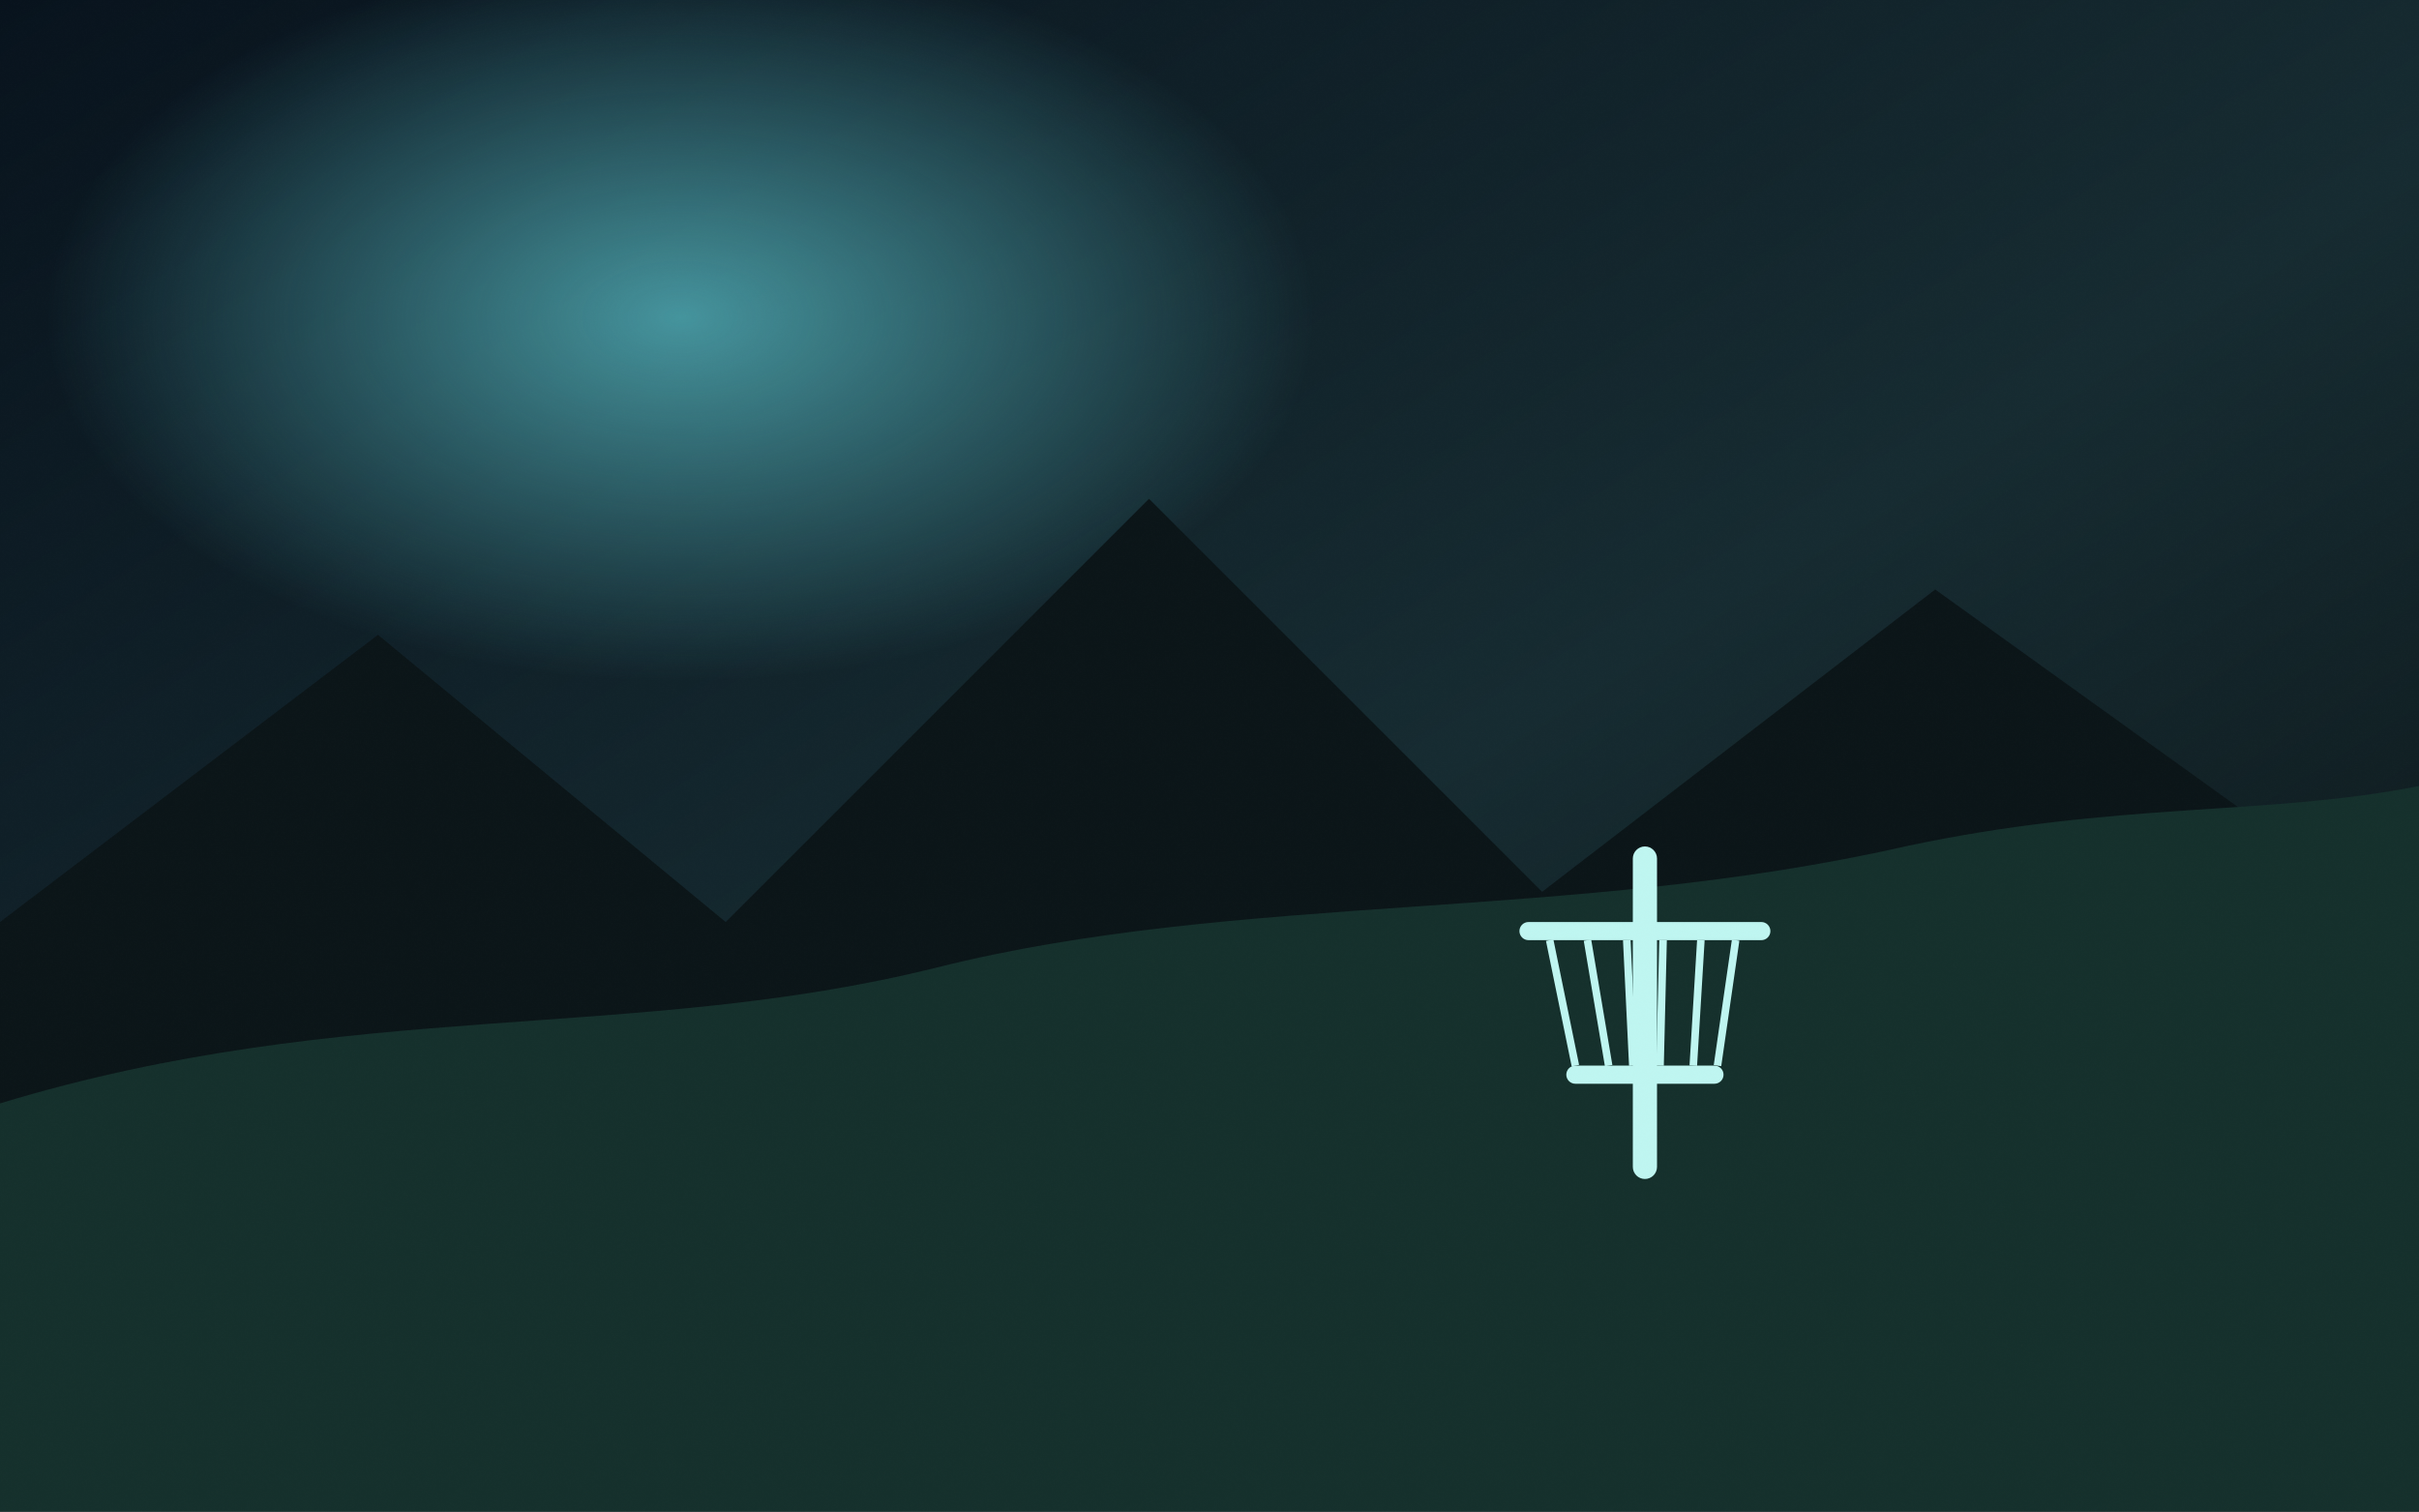
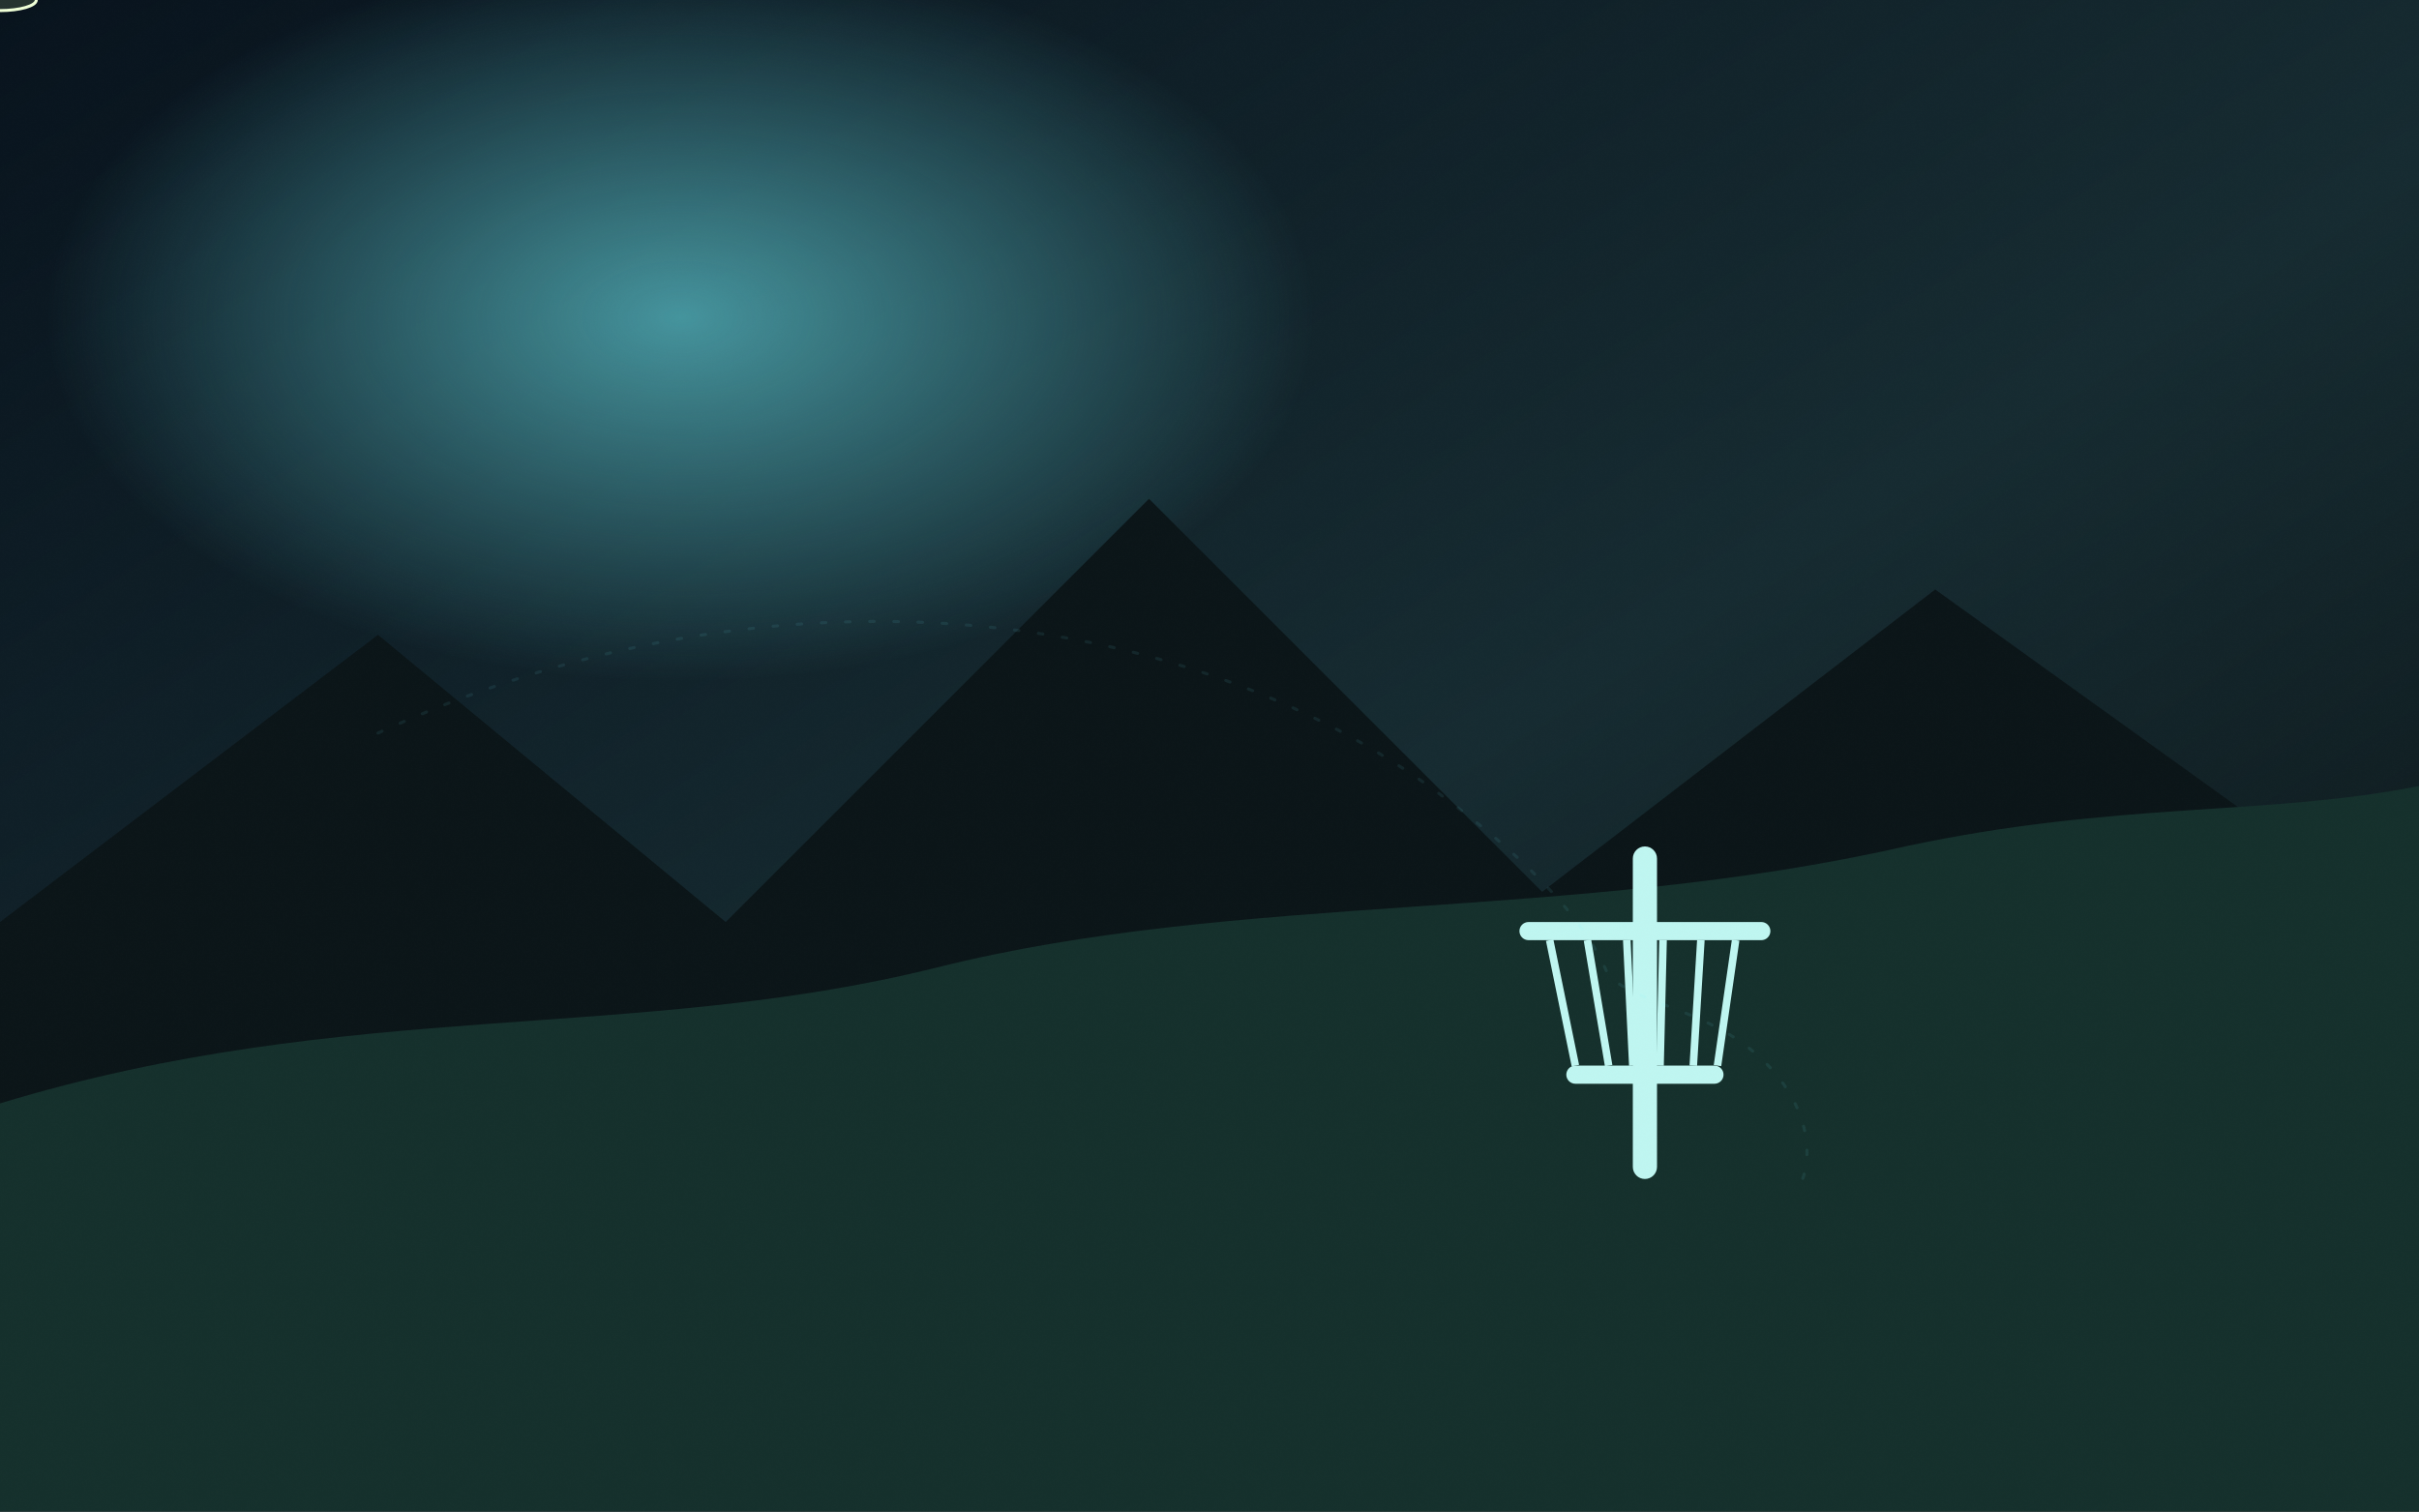
<svg xmlns="http://www.w3.org/2000/svg" viewBox="0 0 1600 1000">
  <defs>
    <linearGradient id="s" x1="0" y1="0" x2="1" y2="1">
      <stop stop-color="#08131d" />
      <stop offset=".55" stop-color="#162b31" />
      <stop offset="1" stop-color="#0a1113" />
    </linearGradient>
    <radialGradient id="g">
      <stop stop-color="#72f5ff" stop-opacity=".55" />
      <stop offset="1" stop-color="#72f5ff" stop-opacity="0" />
    </radialGradient>
    <filter id="n">
      <feTurbulence baseFrequency=".8" numOctaves="2" seed="6" />
      <feComponentTransfer>
        <feFuncA type="table" tableValues="0 .08" />
      </feComponentTransfer>
    </filter>
  </defs>
  <rect width="1600" height="1000" fill="url(#s)" />
  <ellipse cx="450" cy="210" rx="420" ry="240" fill="url(#g)" />
  <path d="M0 610 L250 420 480 610 760 330 1020 590 1280 390 1600 620 1600 1000 0 1000Z" fill="#0b1518" />
  <path d="M0 730 C230 660 420 690 620 640 C820 590 1040 610 1260 560 C1400 530 1500 540 1600 520 L1600 1000 0 1000Z" fill="#15302c" />
  <g transform="translate(1080 560)">
    <rect x="0" width="16" height="220" rx="8" fill="#bff6f1" />
    <rect x="-75" y="50" width="166" height="12" rx="6" fill="#bff6f1" />
    <path d="M-55 62 L-38 145 M-30 62 L-16 145 M-4 62 L0 145 M20 62 L18 145 M45 62 L40 145 M68 62 L56 145" stroke="#bff6f1" stroke-width="5" />
    <rect x="-44" y="145" width="104" height="12" rx="6" fill="#bff6f1" />
  </g>
+   <g aria-hidden="true">
+     <path d="M250 485 C500 370 770 395 945 520 C1020 574 1053 617 1064 646 C1087 665 1127 668 1160 696 C1191 722 1203 758 1190 786" fill="none" stroke="#79f5ff" stroke-width="2" stroke-linecap="round" stroke-dasharray="3 13" opacity=".08" />
+     <g>
+       <ellipse cx="0" cy="0" rx="24" ry="7" fill="#d8ff9f" fill-opacity=".14" stroke="#efffd7" stroke-width="2" />
+       <path d="M-17 -1 C-7 -6 10 -7 19 -2" fill="none" stroke="#79f5ff" stroke-opacity=".7" stroke-width="1.3" />
+       <animateMotion path="M250 485 C500 370 770 395 945 520 C1020 574 1053 617 1064 646 C1087 665 1127 668 1160 696 C1191 722 1203 758 1190 786" dur="3.8s" begin=".7s" fill="freeze" rotate="auto" />
+       <animate attributeName="opacity" values="0;1;1;1" keyTimes="0;.06;.94;1" dur="3.8s" begin=".7s" fill="freeze" />
+     </g>
+     <g stroke="#efffd7" stroke-width="3.2" stroke-linecap="round" opacity="0">
+       <path d="M1025 622 L1038 704" />
+       <path d="M1050 622 L1058 705" />
+       <animate attributeName="opacity" values="0;0;.42;.12;0" keyTimes="0;.57;.62;.68;1" dur="4.1s" begin=".7s" fill="freeze" />
+     </g>
+     <ellipse cx="1190" cy="788" rx="28" ry="6" fill="none" stroke="#d8ff9f" stroke-width="1.5" opacity="0">
+       <animate attributeName="rx" values="18;18;34;40" keyTimes="0;.88;.94;1" dur="4.3s" begin=".7s" fill="freeze" />
+       <animate attributeName="opacity" values="0;0;.20;0" keyTimes="0;.88;.94;1" dur="4.3s" begin=".7s" fill="freeze" />
+     </ellipse>
+   </g>
  <rect width="1600" height="1000" filter="url(#n)" opacity=".22" />
</svg>
